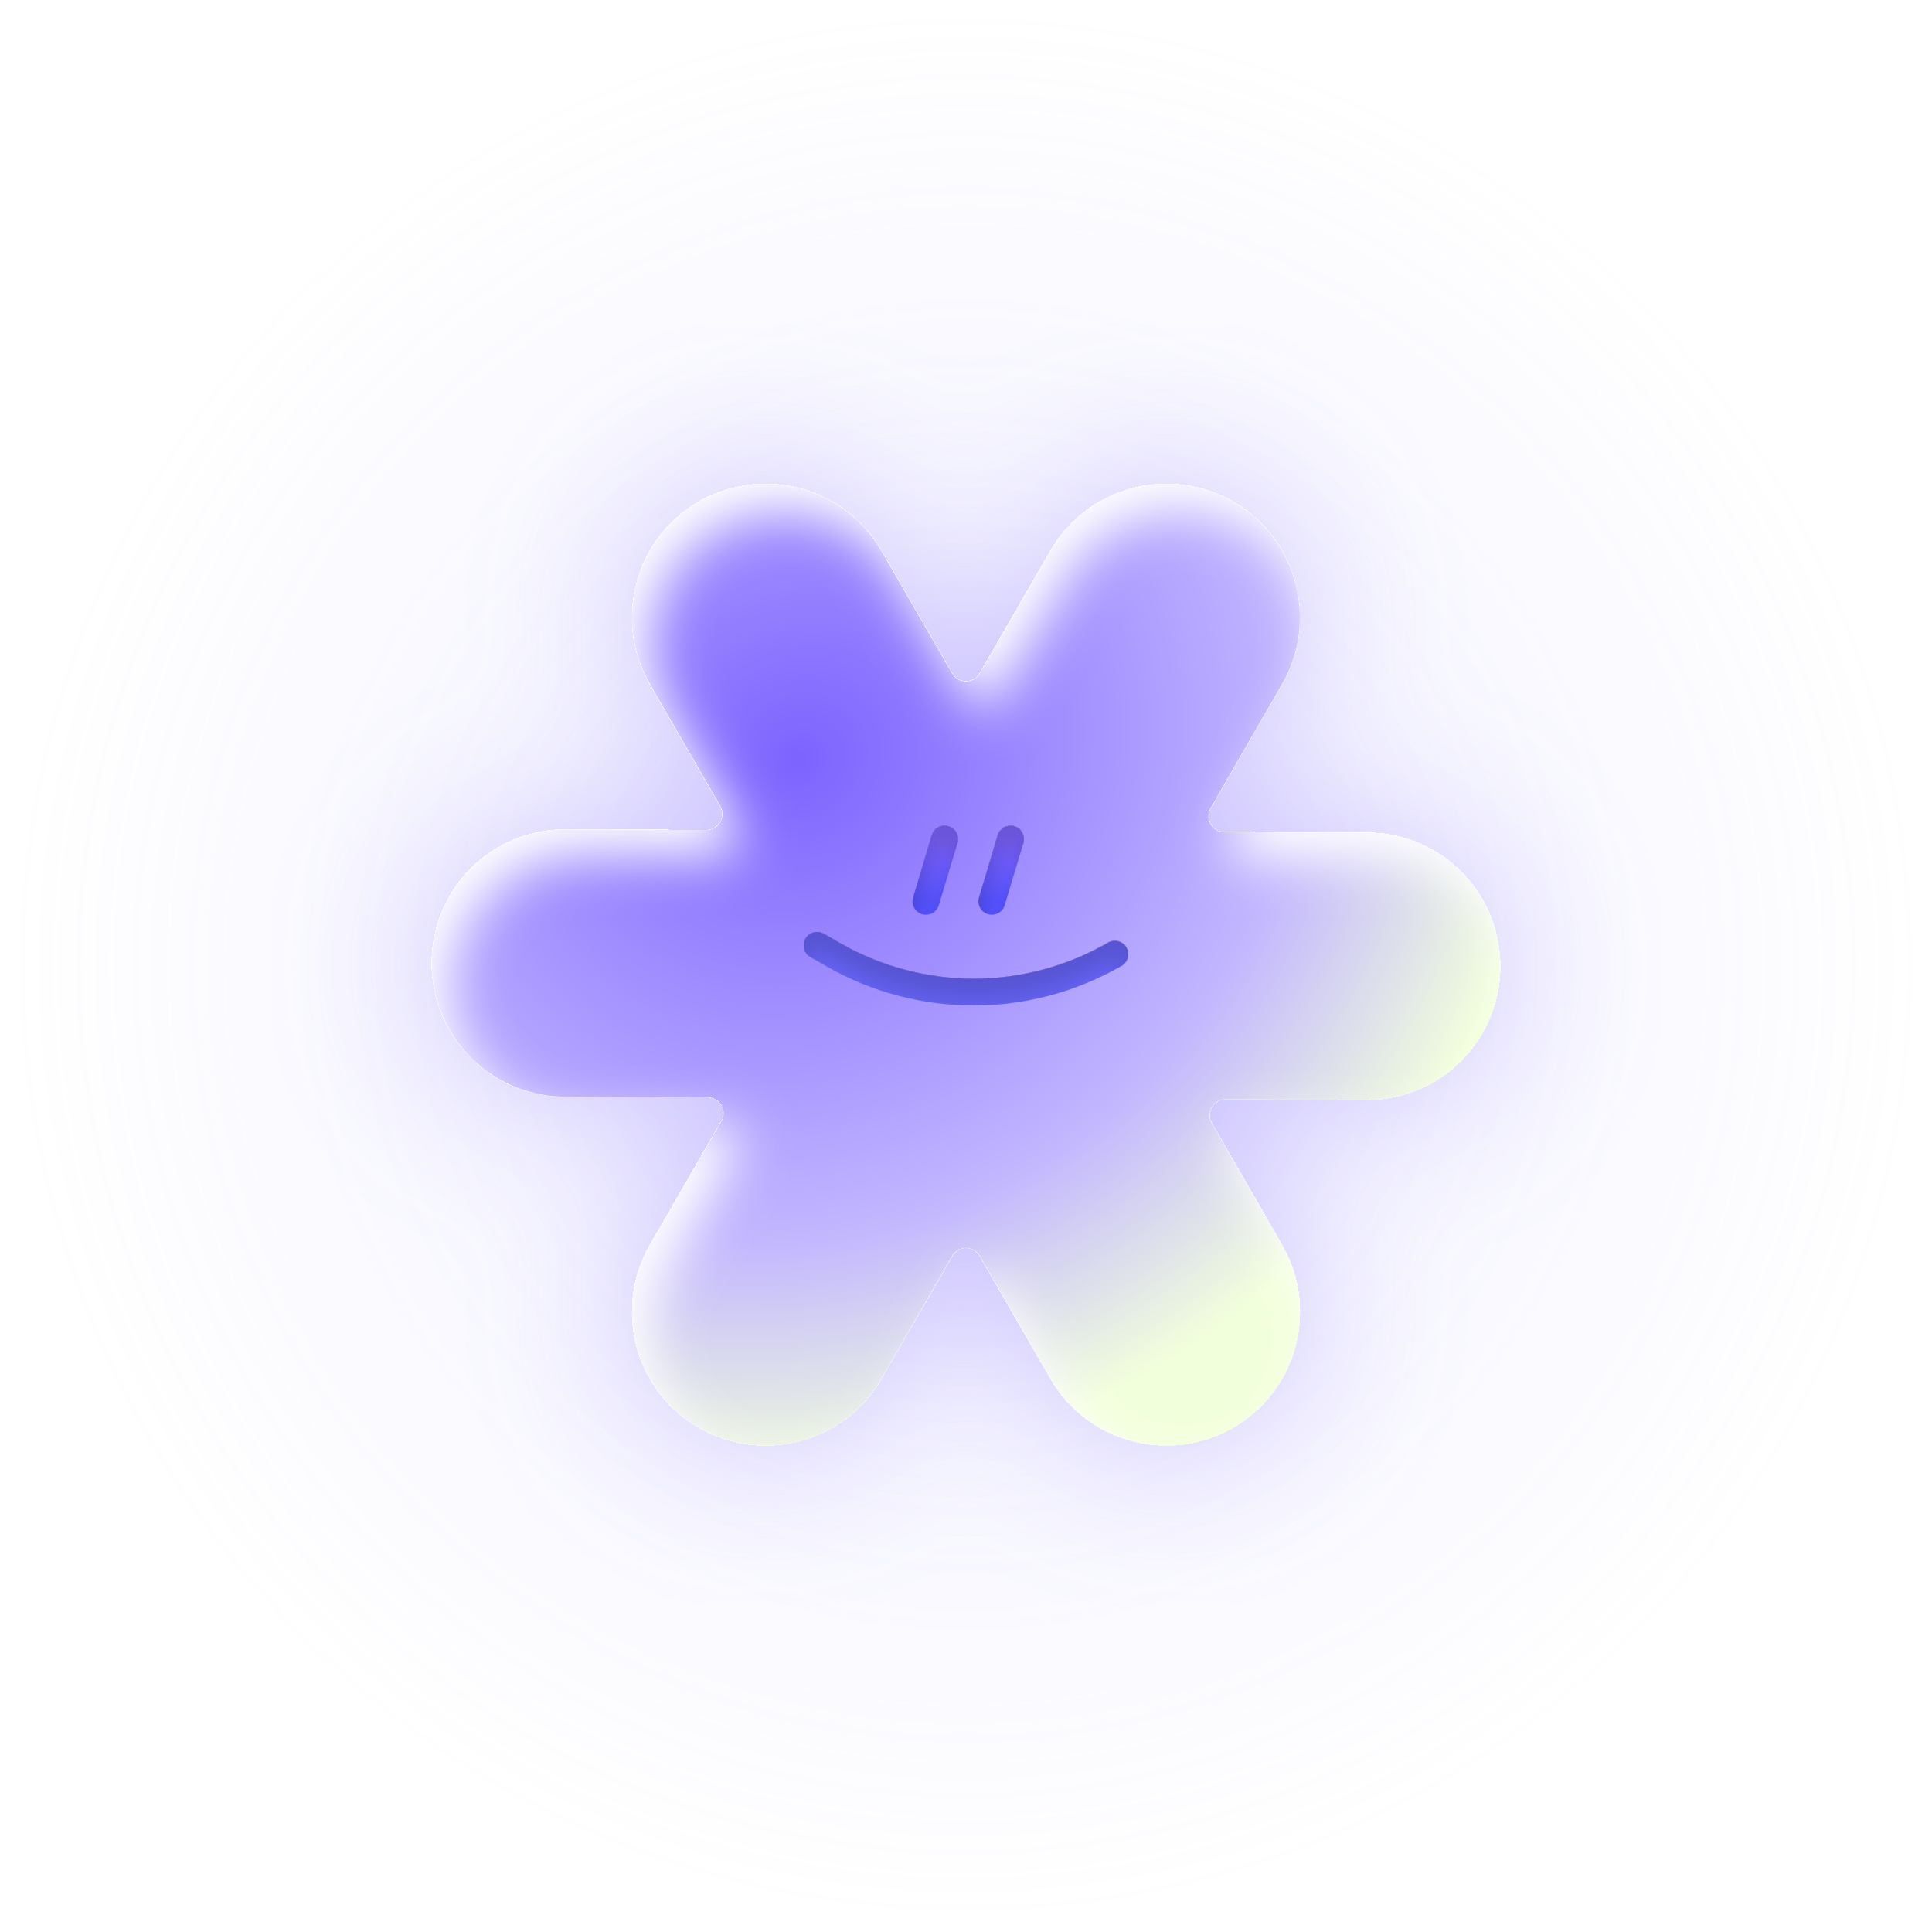
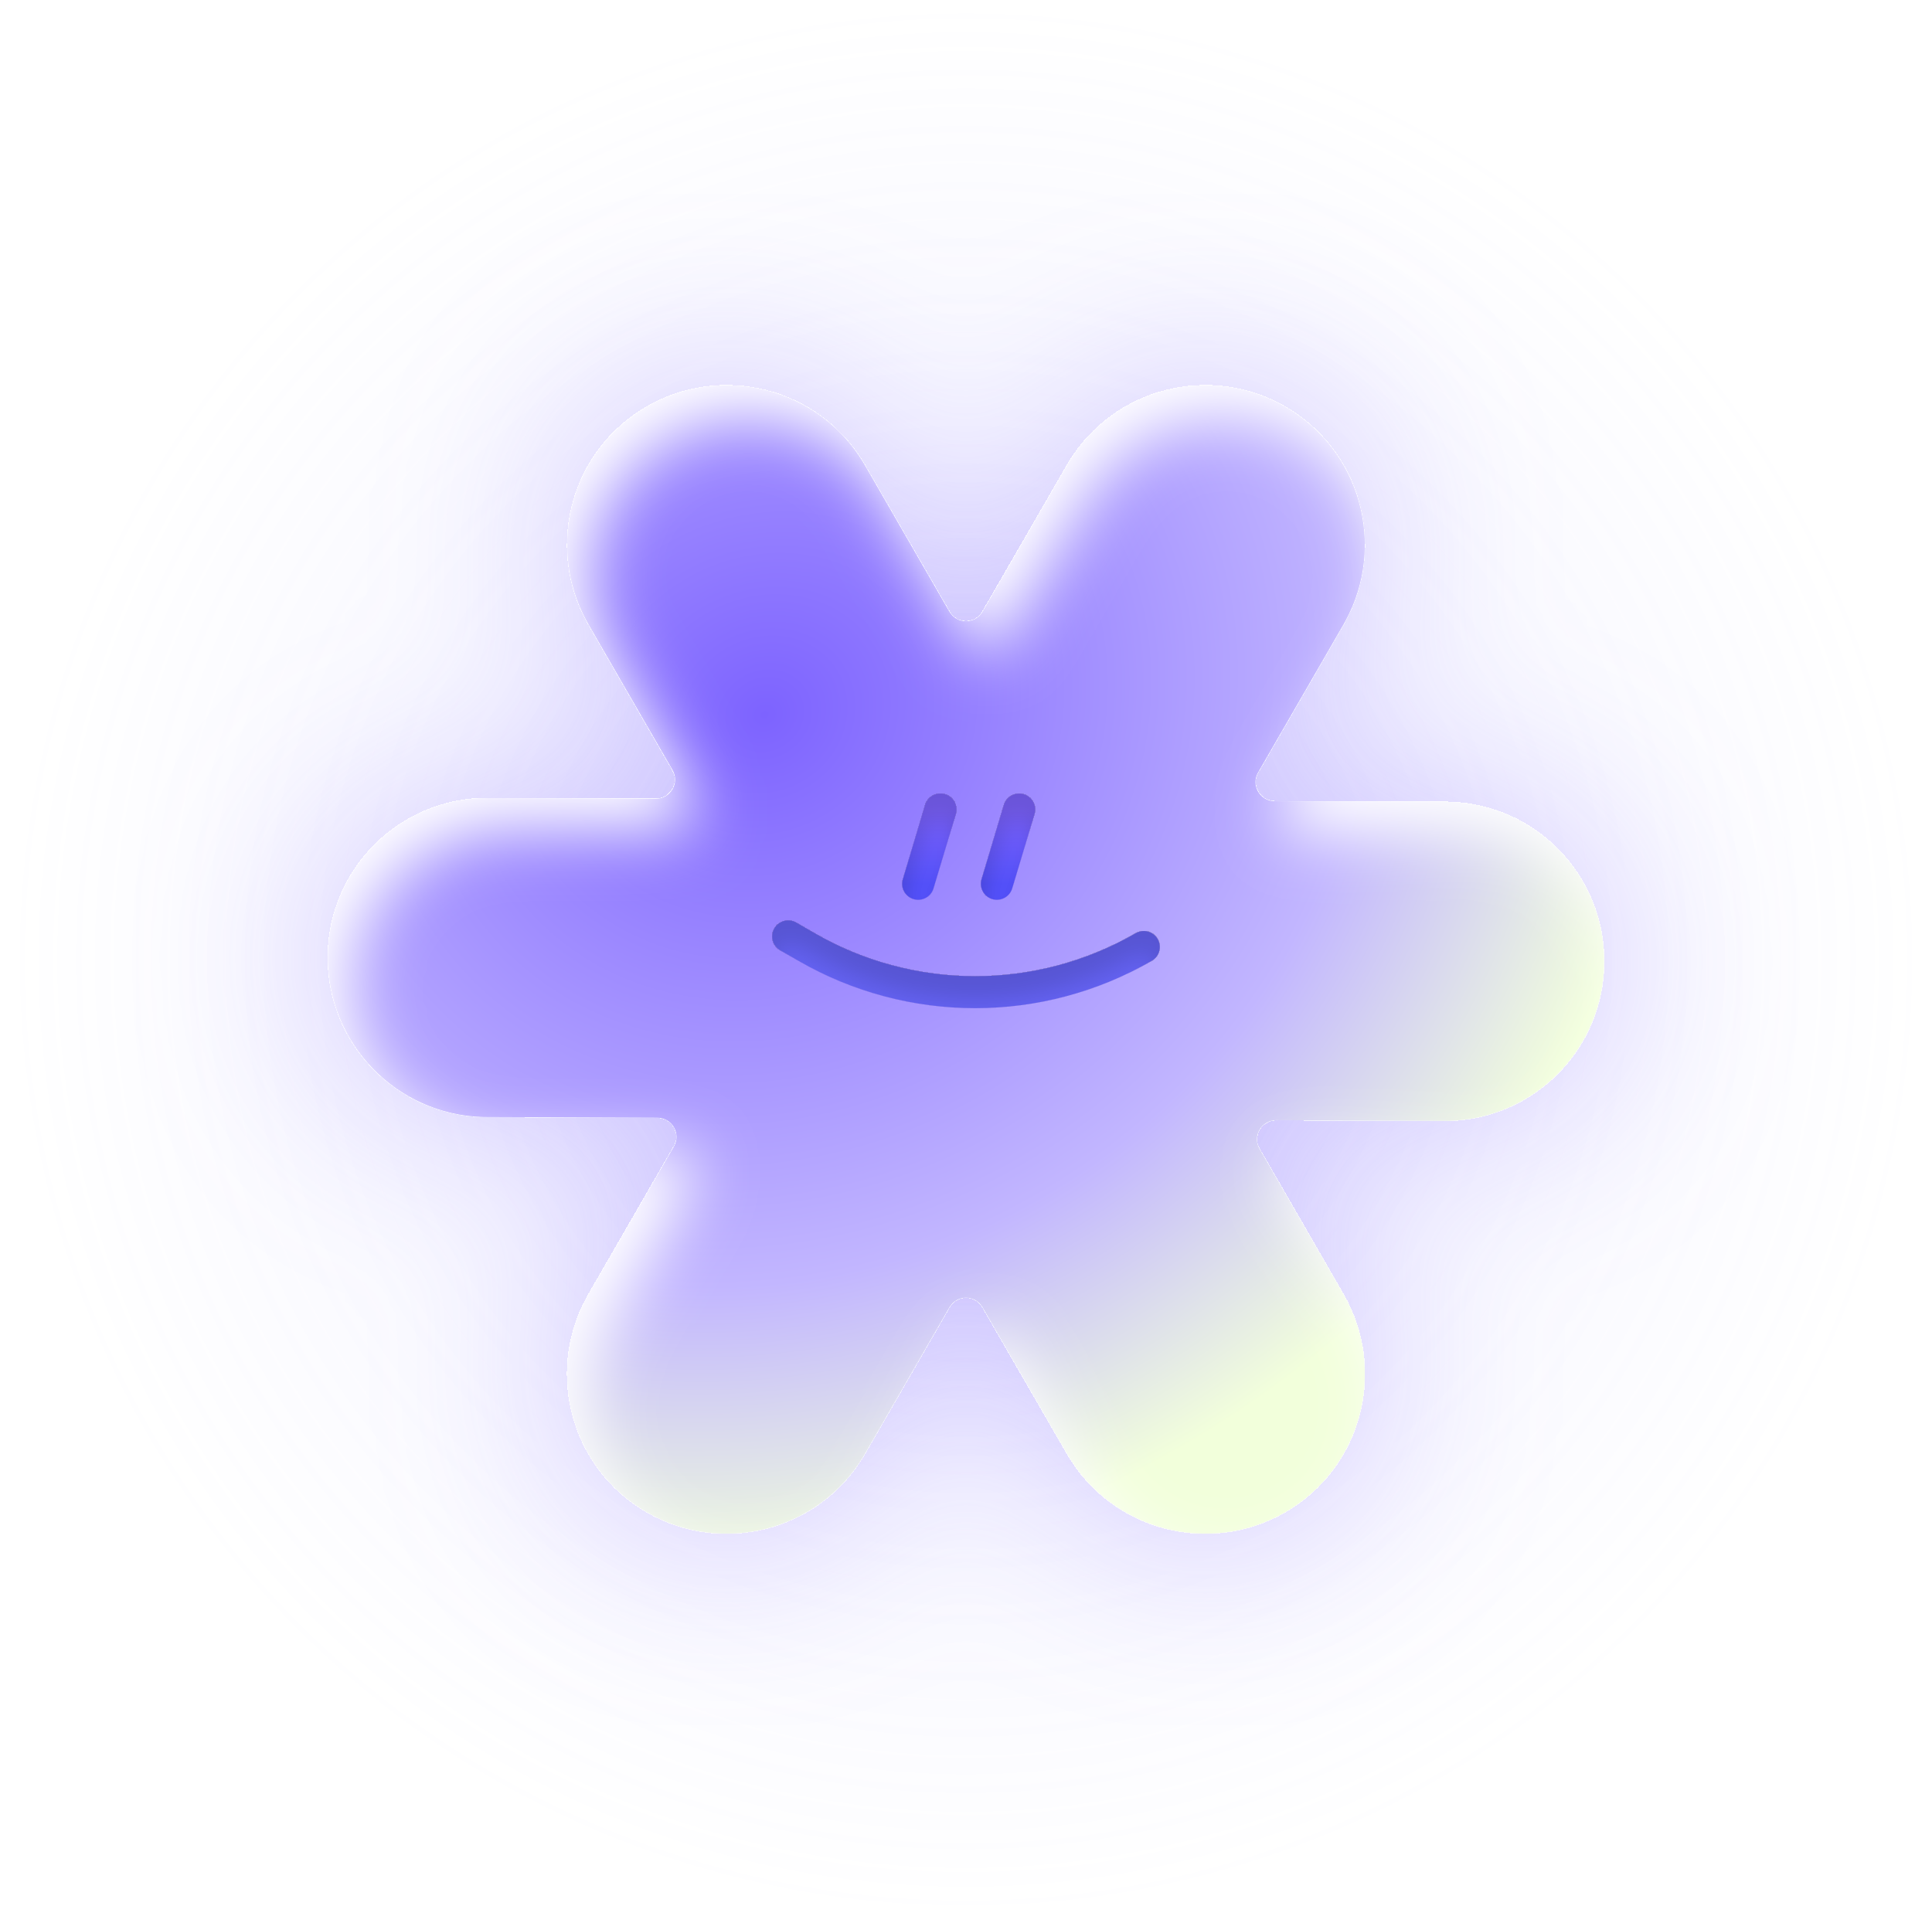
- <svg xmlns="http://www.w3.org/2000/svg" width="434" height="434" viewBox="0 0 434 434" fill="none">
-   <circle cx="217" cy="216.708" r="216.416" fill="url(#paint0_radial_692_52)" />
-   <g filter="url(#filter0_di_692_52)">
-     <path d="M157.006 112.729C171.355 104.45 189.7 109.375 197.982 123.728L213.881 151.285C215.267 153.686 218.732 153.686 220.118 151.285L236.019 123.727L236.413 123.061C244.872 109.223 262.869 104.579 276.993 112.728C291.342 121.007 296.261 139.355 287.98 153.708L271.922 181.538C270.54 183.933 272.261 186.926 275.026 186.937L307.116 187.065L307.891 187.078C324.1 187.553 337.062 200.875 336.997 217.184C336.932 233.493 323.865 246.712 307.653 247.058L306.878 247.064L275.319 246.938C272.542 246.927 270.798 249.932 272.186 252.338L287.979 279.708L288.359 280.384C296.105 294.633 291.118 312.538 276.993 320.688C262.645 328.966 244.299 324.042 236.018 309.689L220.117 282.131C218.732 279.73 215.267 279.73 213.881 282.131L197.982 309.688C189.7 324.041 171.355 328.966 157.006 320.687C142.657 312.408 137.739 294.061 146.021 279.707L162.078 251.876C163.46 249.481 161.739 246.488 158.974 246.477L126.883 246.35L126.109 246.337C109.9 245.862 96.938 232.54 97.002 216.231C97.068 199.663 110.553 186.284 127.121 186.35L158.679 186.475C161.456 186.486 163.199 183.481 161.811 181.076L146.021 153.707C137.74 139.354 142.658 121.008 157.006 112.729Z" fill="url(#paint1_radial_692_52)" />
+ <svg xmlns="http://www.w3.org/2000/svg" width="218" height="217" viewBox="0 0 218 217" fill="none">
+   <circle cx="109" cy="108.292" r="108.208" fill="url(#paint0_radial_692_53)" />
+   <g filter="url(#filter0_di_692_53)">
+     <path d="M120.649 52.104C125.724 43.801 136.522 41.015 144.996 45.905C153.471 50.794 156.464 61.537 151.816 70.086L151.589 70.493L141.954 87.19C141.125 88.626 142.157 90.423 143.816 90.429L163.07 90.506L163.535 90.514C173.261 90.799 181.038 98.792 180.999 108.577C180.96 118.363 173.12 126.294 163.393 126.502L162.928 126.506L143.993 126.43C142.326 126.424 141.28 128.227 142.113 129.67L151.589 146.093C156.557 154.705 153.605 165.713 144.996 170.68C136.387 175.647 125.38 172.692 120.411 164.08L110.871 147.546C110.04 146.105 107.96 146.105 107.129 147.546L97.59 164.08L97.352 164.48C92.277 172.782 81.479 175.57 73.004 170.68C64.529 165.79 61.538 155.047 66.186 146.497L66.413 146.092L76.048 129.393C76.877 127.956 75.844 126.16 74.185 126.154L54.931 126.077L54.466 126.07C44.741 125.785 36.964 117.792 37.002 108.006C37.042 98.065 45.133 90.038 55.073 90.078L74.008 90.153C75.674 90.159 76.72 88.356 75.887 86.913L66.413 70.493L66.186 70.087C61.538 61.538 64.529 50.794 73.004 45.905C81.478 41.015 92.276 43.801 97.352 52.104L97.59 52.503L107.129 69.038C107.961 70.479 110.04 70.479 110.871 69.038L120.412 52.503L120.649 52.104Z" fill="url(#paint1_radial_692_53)" />
  </g>
-   <g filter="url(#filter1_i_692_52)">
-     <path d="M183.562 212.374L186.994 214.357C206.623 225.697 230.811 225.697 250.44 214.357V214.357" stroke="#6664F8" stroke-width="6" stroke-linecap="round" />
+   <g filter="url(#filter1_i_692_53)">
+     <path d="M88.938 105.692L90.997 106.882C102.774 113.686 117.287 113.686 129.064 106.882V106.882" stroke="#6664F8" stroke-width="3.6" stroke-linecap="round" />
  </g>
-   <g filter="url(#filter2_i_692_52)">
-     <path d="M212.196 188.508L208.008 202.476" stroke="url(#paint2_linear_692_52)" stroke-width="6" stroke-linecap="round" />
+   <g filter="url(#filter2_i_692_53)">
+     <path d="M106.118 91.372L103.605 99.753" stroke="url(#paint2_linear_692_53)" stroke-width="3.6" stroke-linecap="round" />
  </g>
-   <g filter="url(#filter3_i_692_52)">
-     <path d="M226.997 188.508L222.809 202.476" stroke="url(#paint3_linear_692_52)" stroke-width="6" stroke-linecap="round" />
+   <g filter="url(#filter3_i_692_53)">
+     <path d="M114.999 91.372L112.486 99.753" stroke="url(#paint3_linear_692_53)" stroke-width="3.6" stroke-linecap="round" />
  </g>
  <defs>
-     <filter id="filter0_di_692_52" x="61.002" y="72.71" width="311.996" height="287.996" filterUnits="userSpaceOnUse" color-interpolation-filters="sRGB">
+     <filter id="filter0_di_692_53" x="15.402" y="21.894" width="187.198" height="172.797" filterUnits="userSpaceOnUse" color-interpolation-filters="sRGB">
      <feFlood flood-opacity="0" result="BackgroundImageFix" />
      <feColorMatrix in="SourceAlpha" type="matrix" values="0 0 0 0 0 0 0 0 0 0 0 0 0 0 0 0 0 0 127 0" result="hardAlpha" />
      <feOffset />
-       <feGaussianBlur stdDeviation="18" />
+       <feGaussianBlur stdDeviation="10.8" />
      <feComposite in2="hardAlpha" operator="out" />
      <feColorMatrix type="matrix" values="0 0 0 0 0.491 0 0 0 0 0.386 0 0 0 0 1 0 0 0 0.35 0" />
-       <feBlend mode="normal" in2="BackgroundImageFix" result="effect1_dropShadow_692_52" />
-       <feBlend mode="normal" in="SourceGraphic" in2="effect1_dropShadow_692_52" result="shape" />
+       <feBlend mode="normal" in2="BackgroundImageFix" result="effect1_dropShadow_692_53" />
+       <feBlend mode="normal" in="SourceGraphic" in2="effect1_dropShadow_692_53" result="shape" />
      <feColorMatrix in="SourceAlpha" type="matrix" values="0 0 0 0 0 0 0 0 0 0 0 0 0 0 0 0 0 0 127 0" result="hardAlpha" />
-       <feOffset dx="4" dy="6" />
-       <feGaussianBlur stdDeviation="6" />
+       <feOffset dx="2.4" dy="3.6" />
+       <feGaussianBlur stdDeviation="3.6" />
      <feComposite in2="hardAlpha" operator="arithmetic" k2="-1" k3="1" />
      <feColorMatrix type="matrix" values="0 0 0 0 1 0 0 0 0 1 0 0 0 0 1 0 0 0 1 0" />
-       <feBlend mode="normal" in2="shape" result="effect2_innerShadow_692_52" />
+       <feBlend mode="normal" in2="shape" result="effect2_innerShadow_692_53" />
    </filter>
-     <filter id="filter1_i_692_52" x="180.562" y="209.373" width="72.878" height="21.288" filterUnits="userSpaceOnUse" color-interpolation-filters="sRGB">
+     <filter id="filter1_i_692_53" x="87.137" y="103.892" width="43.727" height="12.773" filterUnits="userSpaceOnUse" color-interpolation-filters="sRGB">
      <feFlood flood-opacity="0" result="BackgroundImageFix" />
      <feBlend mode="normal" in="SourceGraphic" in2="BackgroundImageFix" result="shape" />
      <feColorMatrix in="SourceAlpha" type="matrix" values="0 0 0 0 0 0 0 0 0 0 0 0 0 0 0 0 0 0 127 0" result="hardAlpha" />
-       <feOffset dy="4.8" />
-       <feGaussianBlur stdDeviation="2.4" />
+       <feOffset dy="2.88" />
+       <feGaussianBlur stdDeviation="1.44" />
      <feComposite in2="hardAlpha" operator="arithmetic" k2="-1" k3="1" />
      <feColorMatrix type="matrix" values="0 0 0 0 0 0 0 0 0 0 0 0 0 0 0 0 0 0 0.15 0" />
-       <feBlend mode="normal" in2="shape" result="effect1_innerShadow_692_52" />
+       <feBlend mode="normal" in2="shape" result="effect1_innerShadow_692_53" />
    </filter>
-     <filter id="filter2_i_692_52" x="205.007" y="185.507" width="10.19" height="24.77" filterUnits="userSpaceOnUse" color-interpolation-filters="sRGB">
+     <filter id="filter2_i_692_53" x="101.805" y="89.572" width="6.113" height="14.861" filterUnits="userSpaceOnUse" color-interpolation-filters="sRGB">
      <feFlood flood-opacity="0" result="BackgroundImageFix" />
      <feBlend mode="normal" in="SourceGraphic" in2="BackgroundImageFix" result="shape" />
      <feColorMatrix in="SourceAlpha" type="matrix" values="0 0 0 0 0 0 0 0 0 0 0 0 0 0 0 0 0 0 127 0" result="hardAlpha" />
-       <feOffset dy="4.8" />
-       <feGaussianBlur stdDeviation="2.4" />
+       <feOffset dy="2.88" />
+       <feGaussianBlur stdDeviation="1.44" />
      <feComposite in2="hardAlpha" operator="arithmetic" k2="-1" k3="1" />
      <feColorMatrix type="matrix" values="0 0 0 0 0 0 0 0 0 0 0 0 0 0 0 0 0 0 0.15 0" />
-       <feBlend mode="normal" in2="shape" result="effect1_innerShadow_692_52" />
+       <feBlend mode="normal" in2="shape" result="effect1_innerShadow_692_53" />
    </filter>
-     <filter id="filter3_i_692_52" x="219.808" y="185.507" width="10.19" height="24.77" filterUnits="userSpaceOnUse" color-interpolation-filters="sRGB">
+     <filter id="filter3_i_692_53" x="110.686" y="89.572" width="6.113" height="14.861" filterUnits="userSpaceOnUse" color-interpolation-filters="sRGB">
      <feFlood flood-opacity="0" result="BackgroundImageFix" />
      <feBlend mode="normal" in="SourceGraphic" in2="BackgroundImageFix" result="shape" />
      <feColorMatrix in="SourceAlpha" type="matrix" values="0 0 0 0 0 0 0 0 0 0 0 0 0 0 0 0 0 0 127 0" result="hardAlpha" />
-       <feOffset dy="4.8" />
-       <feGaussianBlur stdDeviation="2.4" />
+       <feOffset dy="2.88" />
+       <feGaussianBlur stdDeviation="1.44" />
      <feComposite in2="hardAlpha" operator="arithmetic" k2="-1" k3="1" />
      <feColorMatrix type="matrix" values="0 0 0 0 0 0 0 0 0 0 0 0 0 0 0 0 0 0 0.15 0" />
-       <feBlend mode="normal" in2="shape" result="effect1_innerShadow_692_52" />
+       <feBlend mode="normal" in2="shape" result="effect1_innerShadow_692_53" />
    </filter>
-     <radialGradient id="paint0_radial_692_52" cx="0" cy="0" r="1" gradientUnits="userSpaceOnUse" gradientTransform="translate(217 216.708) rotate(90) scale(216.416)">
+     <radialGradient id="paint0_radial_692_53" cx="0" cy="0" r="1" gradientUnits="userSpaceOnUse" gradientTransform="translate(109 108.292) rotate(90) scale(108.208)">
      <stop stop-color="#A8A7FF" stop-opacity="0.2" />
      <stop offset="1" stop-color="#A8A7FF" stop-opacity="0" />
    </radialGradient>
-     <radialGradient id="paint1_radial_692_52" cx="0" cy="0" r="1" gradientUnits="userSpaceOnUse" gradientTransform="translate(179.388 170.748) rotate(58.797) scale(158.939 176.396)">
+     <radialGradient id="paint1_radial_692_53" cx="0" cy="0" r="1" gradientUnits="userSpaceOnUse" gradientTransform="translate(86.4334 80.7162) rotate(58.7969) scale(95.3631 105.838)">
      <stop stop-color="#7D63FF" />
      <stop offset="0.654" stop-color="#C2B6FF" />
      <stop offset="0.995" stop-color="#F2FFDB" />
    </radialGradient>
-     <linearGradient id="paint2_linear_692_52" x1="210.102" y1="188.508" x2="210.102" y2="202.476" gradientUnits="userSpaceOnUse">
+     <linearGradient id="paint2_linear_692_53" x1="104.861" y1="91.372" x2="104.861" y2="99.753" gradientUnits="userSpaceOnUse">
      <stop stop-color="#7D63FF" />
      <stop offset="1" stop-color="#5552FF" />
    </linearGradient>
-     <linearGradient id="paint3_linear_692_52" x1="224.903" y1="188.508" x2="224.903" y2="202.476" gradientUnits="userSpaceOnUse">
+     <linearGradient id="paint3_linear_692_53" x1="113.742" y1="91.372" x2="113.742" y2="99.753" gradientUnits="userSpaceOnUse">
      <stop stop-color="#7D63FF" />
      <stop offset="1" stop-color="#5552FF" />
    </linearGradient>
  </defs>
</svg>
